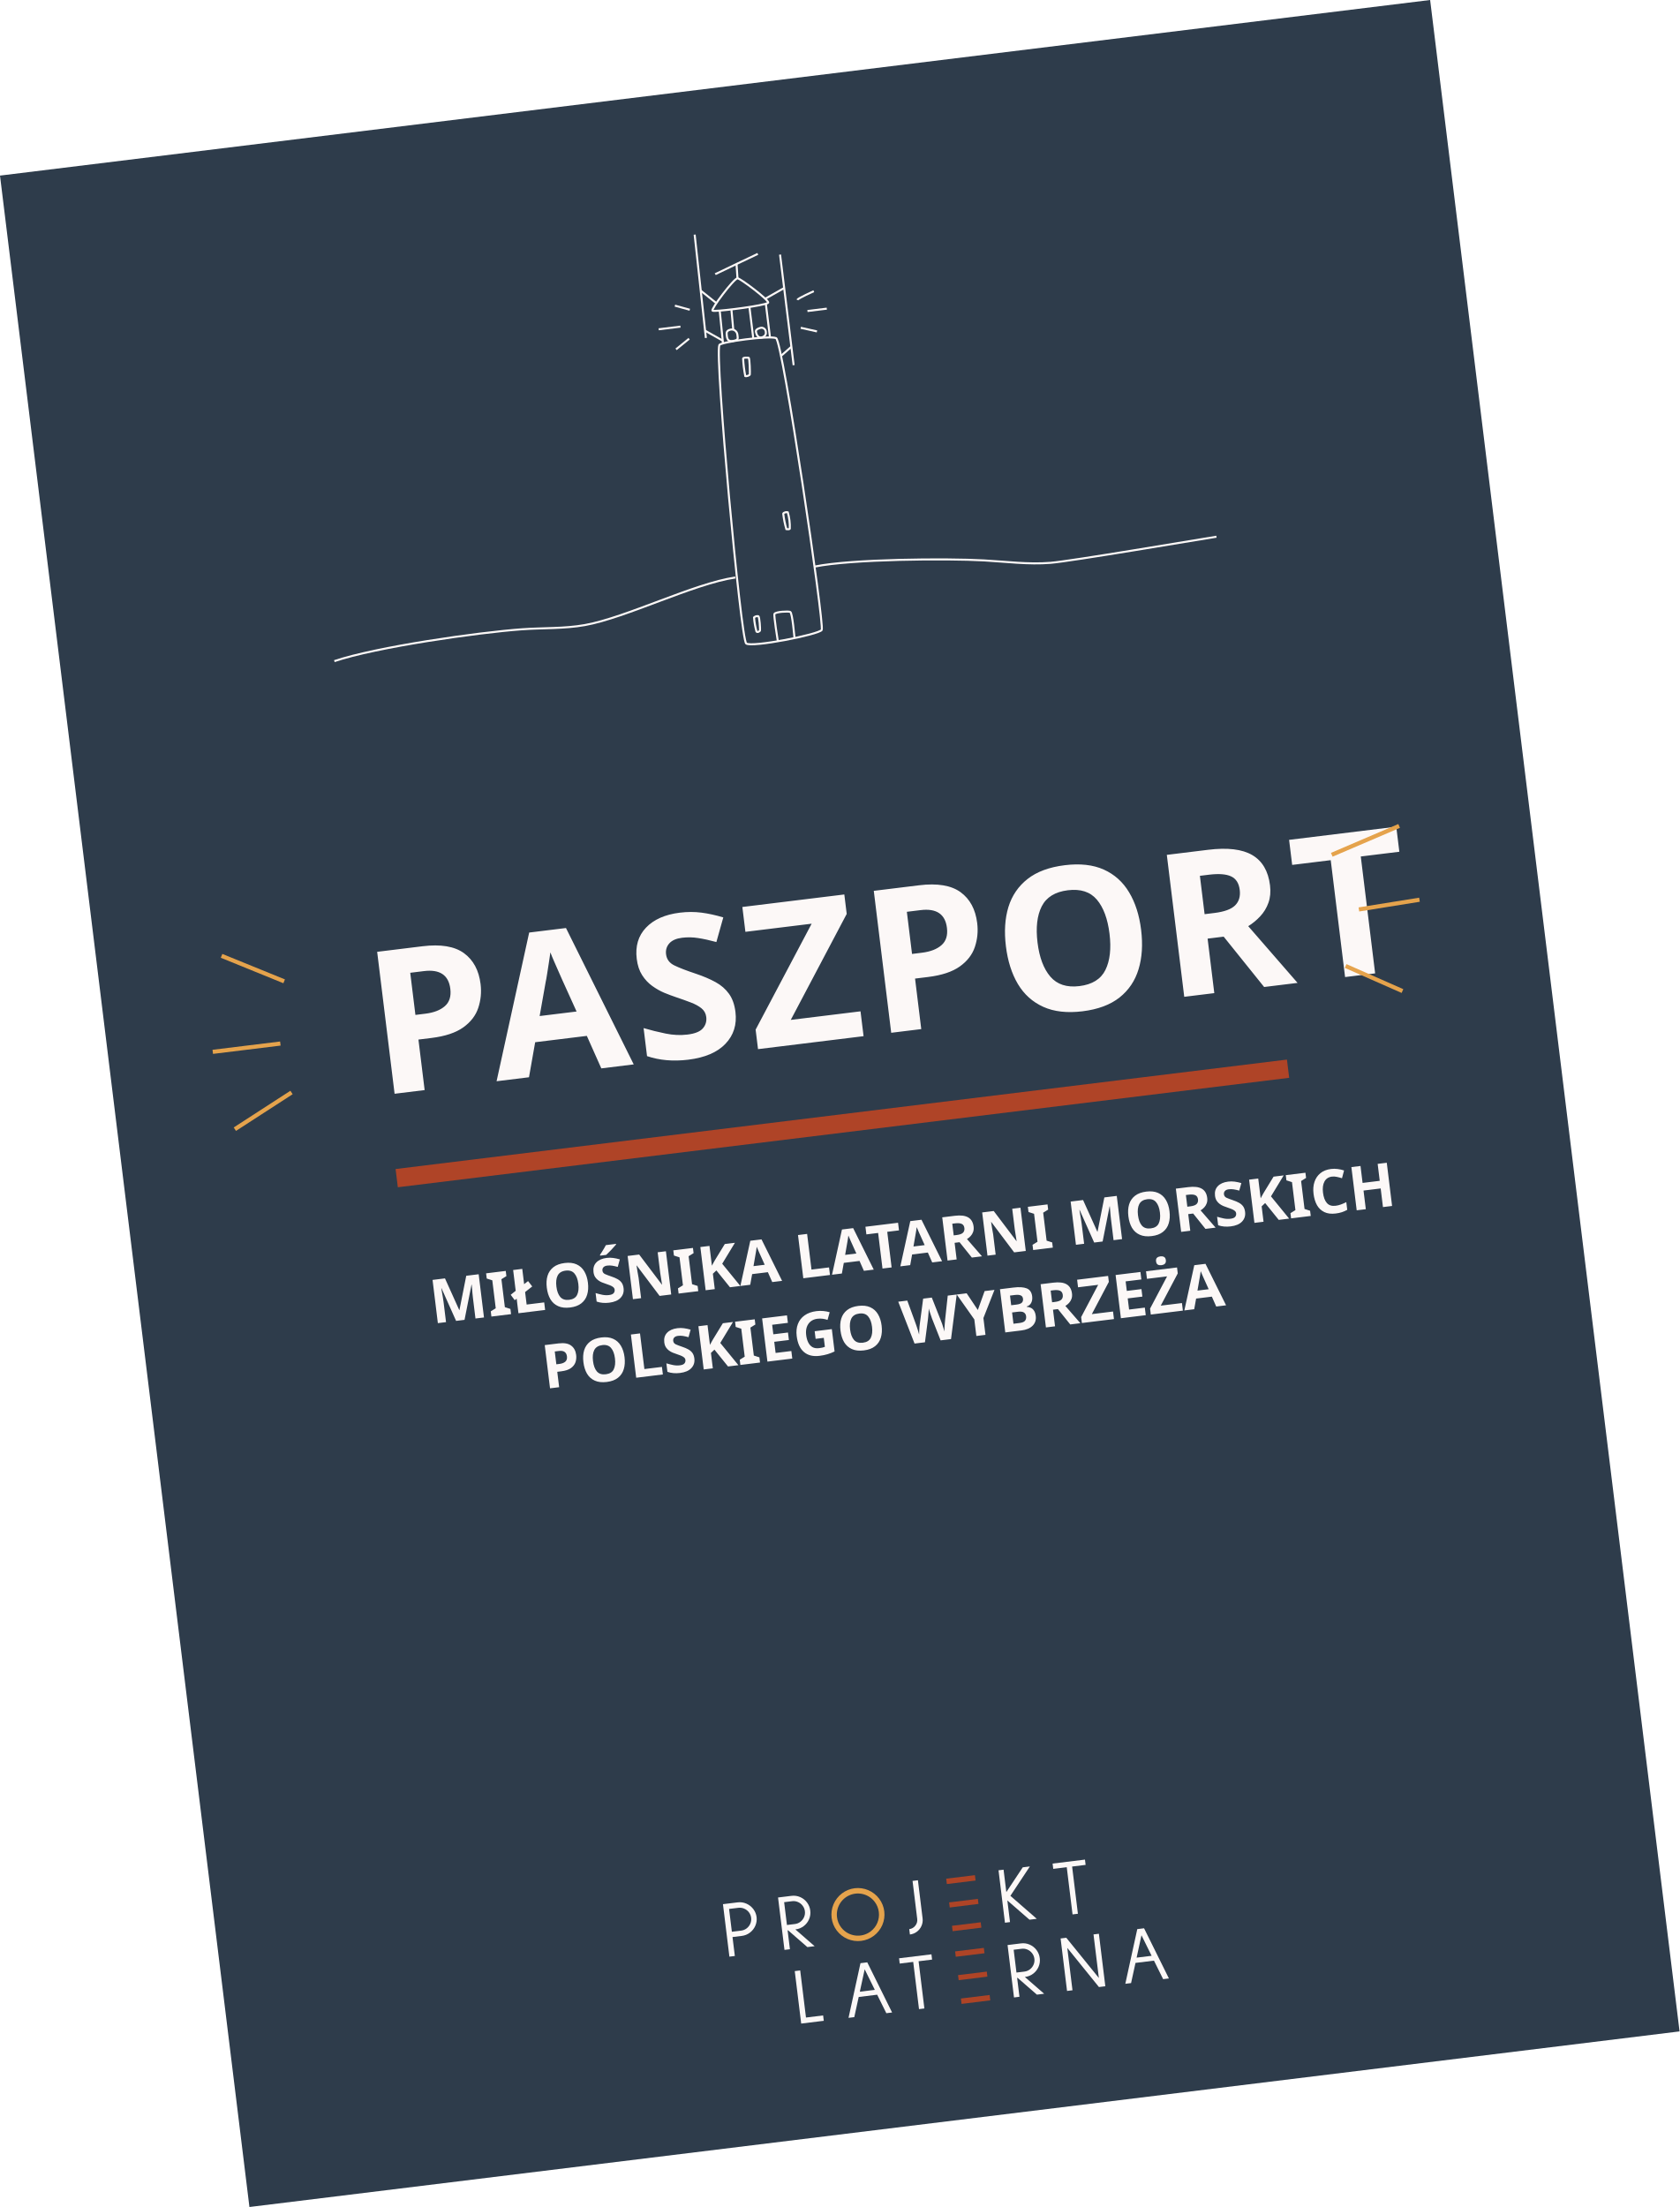
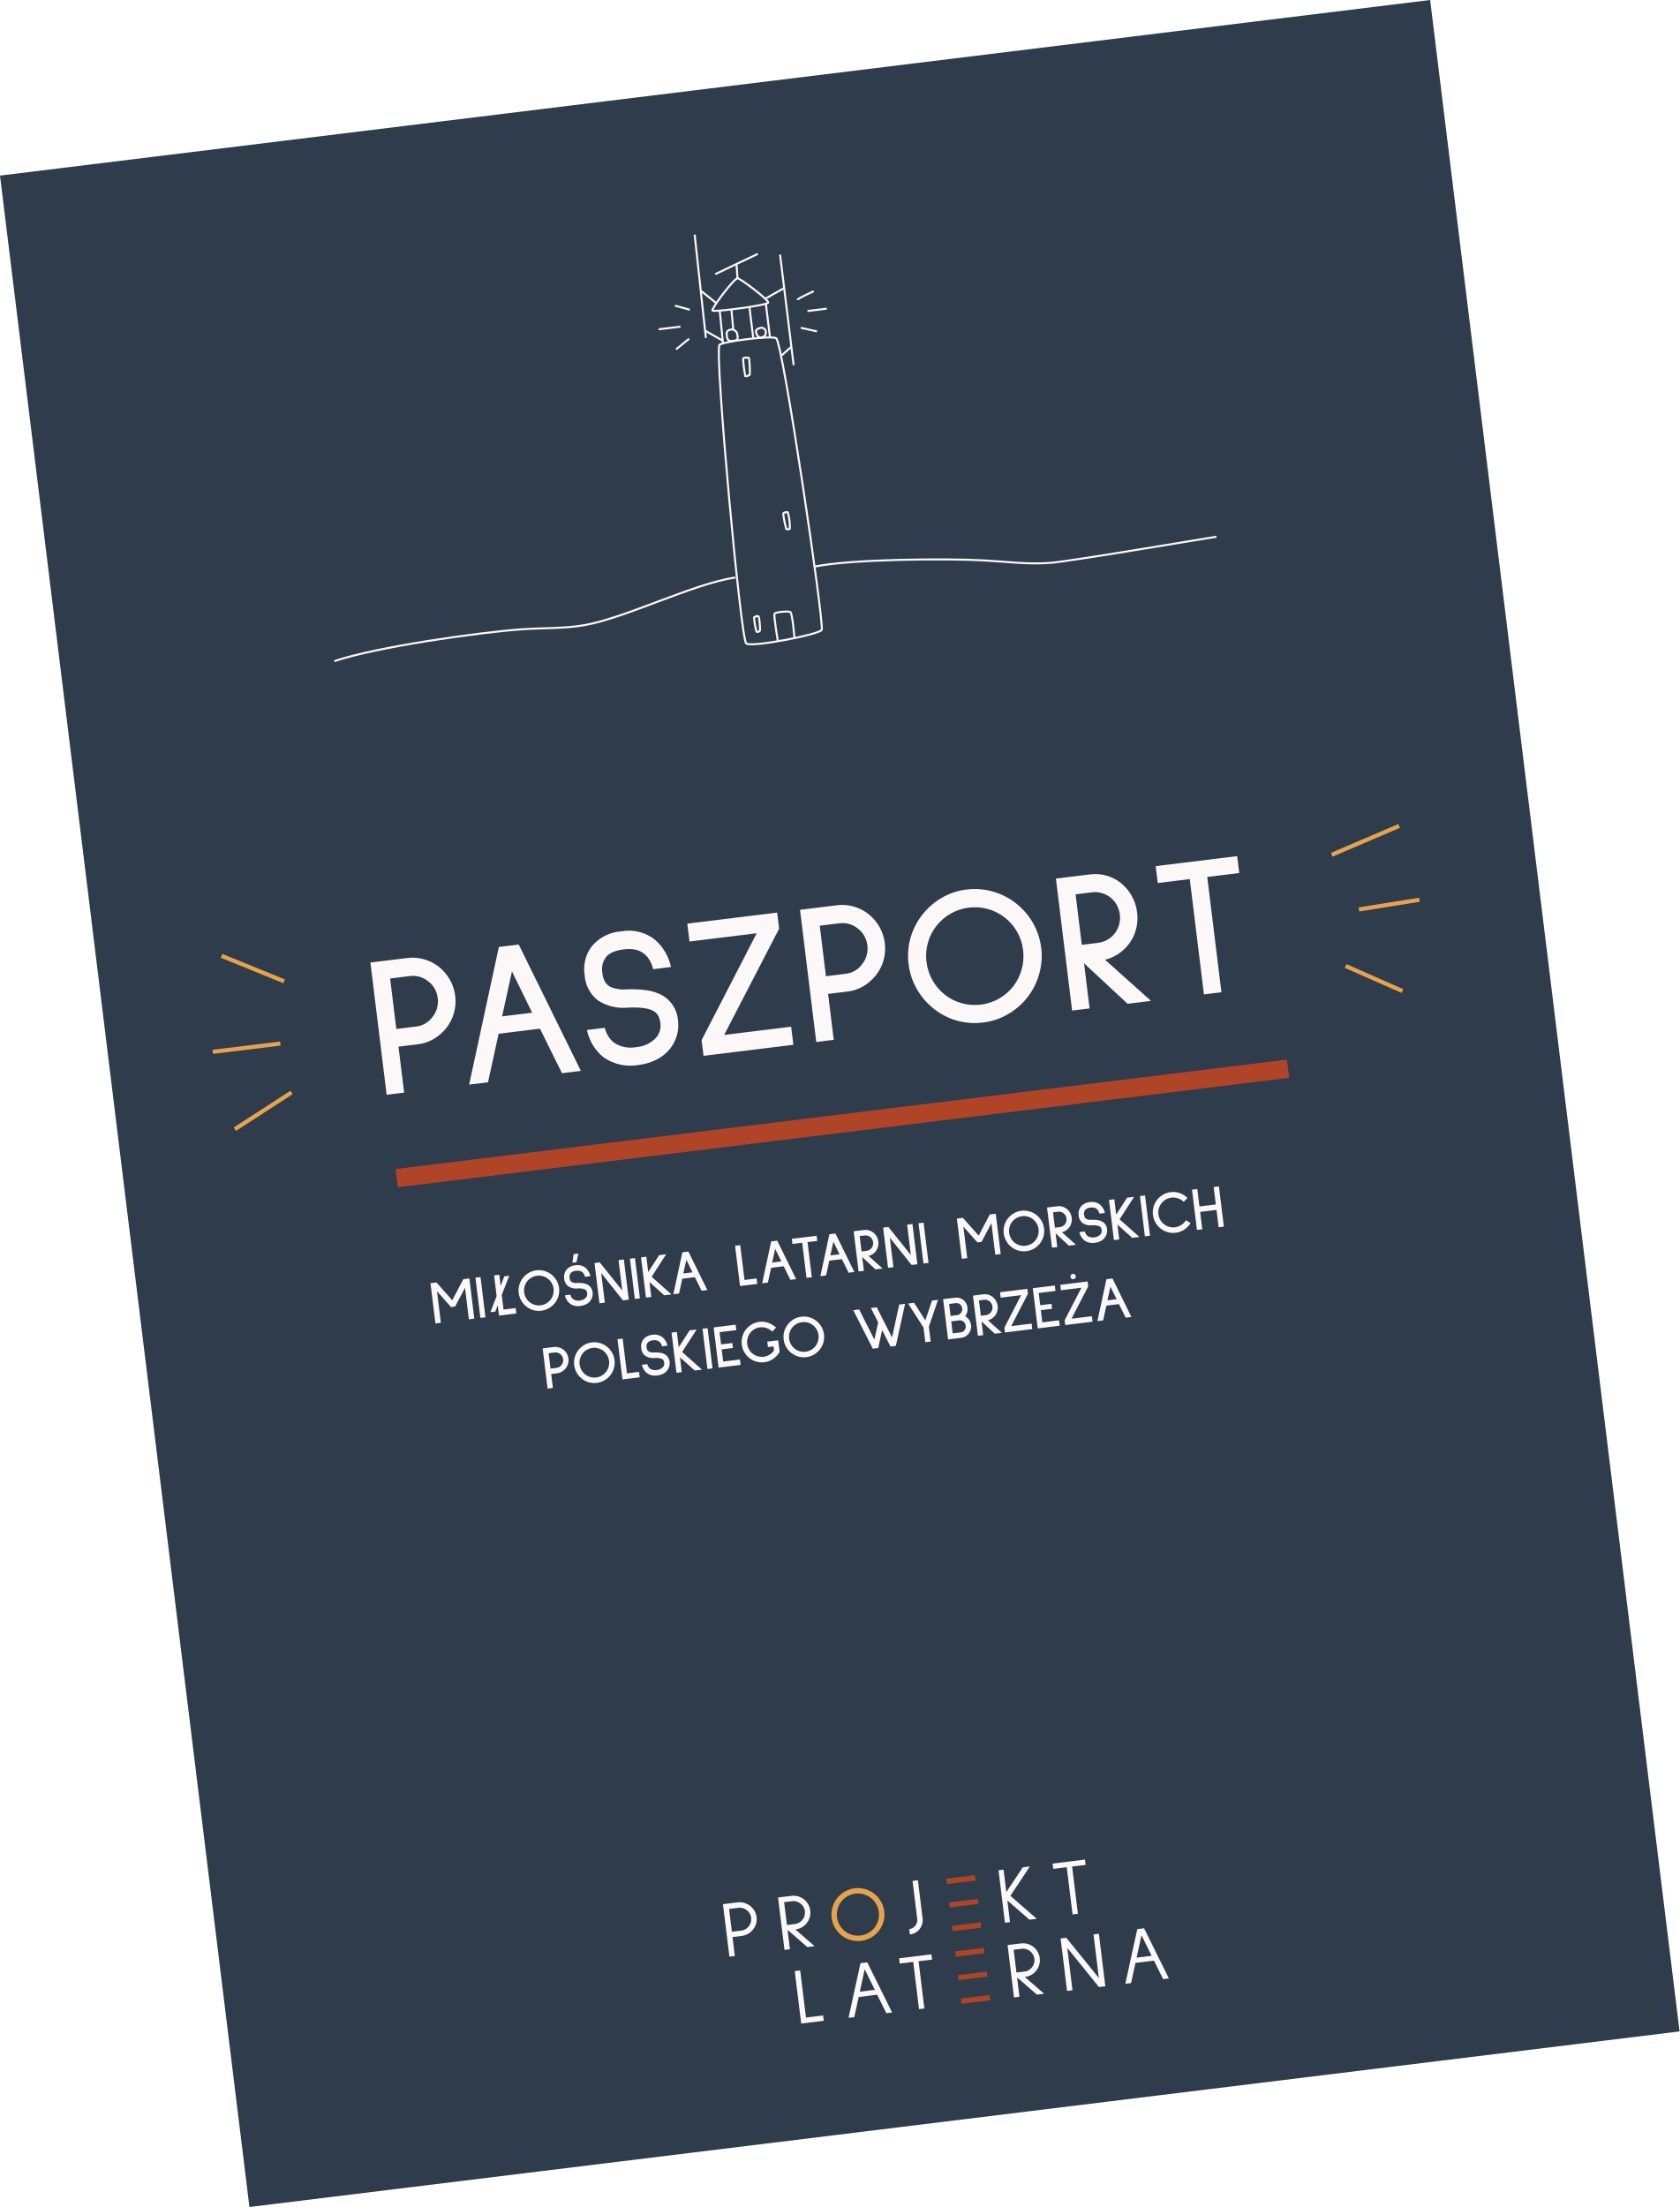
<svg xmlns="http://www.w3.org/2000/svg" width="385.73" height="506.87" viewBox="0 0 385.73 506.87">
-   <g id="Group_256" data-name="Group 256" transform="translate(0 40.328) rotate(-7)">
+   <g id="paszport_okładka" data-name="paszport okładka" transform="translate(0 40.328) rotate(-7)">
    <rect id="Rectangle_79" data-name="Rectangle 79" width="330.912" height="470.046" fill="#2e3c4b" />
    <g id="Group_250" data-name="Group 250" transform="translate(23.974 184.061)">
-       <text id="PASZPORT" transform="translate(36.133 36.282)" fill="#fcf8f7" font-size="46" font-family="SulphurPoint-Bold, Sulphur Point" font-weight="700" letter-spacing="0.025em">
-         <tspan x="0" y="0">PASZPORT</tspan>
-       </text>
-       <text id="MIŁOŚNIKA_LATARNI_MORSKICH_POLSKIEGO_WYBRZEŻA" data-name="MIŁOŚNIKA LATARNI MORSKICH POLSKIEGO WYBRZEŻA" transform="translate(134.369 89.777)" fill="#fcf8f7" font-size="14" font-family="SulphurPoint-Bold, Sulphur Point" font-weight="700">
-         <tspan x="-91.917" y="0">MIŁOŚNIKA LATARNI MORSKICH</tspan>
-         <tspan x="-68.173" y="18">POLSKIEGO WYBRZEŻA</tspan>
-       </text>
+       <path id="Path_2858" data-name="Path 2858" d="M6.348-10.626V0H2.3V-30.59h8.6a9.47,9.47,0,0,1,3.726.759A9.908,9.908,0,0,1,17.8-27.692a10.377,10.377,0,0,1,2.139,3.243,9.865,9.865,0,0,1,.759,3.841,9.865,9.865,0,0,1-.759,3.841,9.84,9.84,0,0,1-2.139,3.2,10.23,10.23,0,0,1-3.174,2.162,9.23,9.23,0,0,1-3.726.782Zm0-15.778V-14.72H10.9a5.363,5.363,0,0,0,4.048-1.748,5.635,5.635,0,0,0,1.7-4.14,5.582,5.582,0,0,0-1.7-4.094A5.529,5.529,0,0,0,10.9-26.4ZM42.872,0,39.1-10.764H29.532L25.76,0H21.39L32.016-30.544h4.6L47.242,0ZM34.316-24.61l-3.5,9.982h6.946Zm32.246,3.45A7.091,7.091,0,0,0,65.6-24.1a5.03,5.03,0,0,0-2.047-1.817,7.291,7.291,0,0,0-3.1-.575q-3.128,0-4.37,1.334a4.671,4.671,0,0,0-1.2,3.45,5.071,5.071,0,0,0,.368,2.093,3.157,3.157,0,0,0,1.1,1.311A7.7,7.7,0,0,0,59.984-17.3a25.4,25.4,0,0,1,4.347.713,11.686,11.686,0,0,1,3.1,1.311,7.264,7.264,0,0,1,3.358,6.624,8.115,8.115,0,0,1-.69,3.312A9.186,9.186,0,0,1,68.172-2.53,9.262,9.262,0,0,1,64.7-.414a12.68,12.68,0,0,1-4.163.69,10.805,10.805,0,0,1-7.774-2.76,10.918,10.918,0,0,1-2.99-6.624l.092-.046h4.048A6.017,6.017,0,0,0,55.568-5.52,6.842,6.842,0,0,0,60.4-3.864,7.263,7.263,0,0,0,65-5.2a4.186,4.186,0,0,0,1.7-3.45,5.024,5.024,0,0,0-.253-1.679,2.838,2.838,0,0,0-.943-1.265q-1.564-1.2-5.842-1.518a10.559,10.559,0,0,1-6.624-2.53,8.017,8.017,0,0,1-2.254-6.072,8.646,8.646,0,0,1,2.438-6.394A9.7,9.7,0,0,1,60.4-30.682a9.623,9.623,0,0,1,7.452,2.9A11.528,11.528,0,0,1,70.7-21.16ZM75.624-3.634,91.172-26.45H75.624v-4.14H96.416v3.726L80.914-4.186h15.5V0H75.624Zm30.13-6.992V0h-4.048V-30.59h8.6a9.47,9.47,0,0,1,3.726.759,9.908,9.908,0,0,1,3.174,2.139,10.377,10.377,0,0,1,2.139,3.243,9.865,9.865,0,0,1,.759,3.841,9.865,9.865,0,0,1-.759,3.841,9.84,9.84,0,0,1-2.139,3.2,10.23,10.23,0,0,1-3.174,2.162,9.23,9.23,0,0,1-3.726.782Zm0-15.778V-14.72h4.554a5.363,5.363,0,0,0,4.048-1.748,5.635,5.635,0,0,0,1.7-4.14,5.582,5.582,0,0,0-1.7-4.094,5.529,5.529,0,0,0-4.048-1.7ZM140.254.23a15.062,15.062,0,0,1-5.911-1.173,14.871,14.871,0,0,1-4.9-3.335,15.4,15.4,0,0,1-3.312-4.945,15.142,15.142,0,0,1-1.2-5.957,15.062,15.062,0,0,1,1.173-5.911,15.386,15.386,0,0,1,3.335-4.945,15.537,15.537,0,0,1,4.9-3.312,14.812,14.812,0,0,1,5.911-1.2,14.976,14.976,0,0,1,5.934,1.2,15.466,15.466,0,0,1,4.922,3.312,15.466,15.466,0,0,1,3.312,4.922,14.976,14.976,0,0,1,1.2,5.934,15.142,15.142,0,0,1-1.2,5.957,15.4,15.4,0,0,1-3.312,4.945,15.466,15.466,0,0,1-4.922,3.312A14.976,14.976,0,0,1,140.254.23Zm0-26.588a11.094,11.094,0,0,0-4.3.851,11.065,11.065,0,0,0-3.611,2.415,11.065,11.065,0,0,0-2.415,3.611,11.094,11.094,0,0,0-.851,4.3,11.288,11.288,0,0,0,.874,4.393,11.083,11.083,0,0,0,2.392,3.611,11.065,11.065,0,0,0,3.611,2.415,11.094,11.094,0,0,0,4.3.851,11.094,11.094,0,0,0,4.3-.851,11.064,11.064,0,0,0,3.611-2.415,11.083,11.083,0,0,0,2.392-3.611,11.288,11.288,0,0,0,.874-4.393,11.094,11.094,0,0,0-.851-4.3,11.065,11.065,0,0,0-2.415-3.611,11.064,11.064,0,0,0-3.611-2.415A11.094,11.094,0,0,0,140.254-26.358ZM179.17,0h-5.428l-8.786-10.442V0h-4.048V-30.544h7.866a9.531,9.531,0,0,1,3.795.759,9.456,9.456,0,0,1,3.1,2.139,10.449,10.449,0,0,1,2.07,3.243,10.133,10.133,0,0,1,.736,3.841,10.182,10.182,0,0,1-.644,3.634A9.59,9.59,0,0,1,176-13.892a10.031,10.031,0,0,1-2.806,2.185,9.189,9.189,0,0,1-3.358,1.035ZM164.956-26.4V-14.72h3.818a5.481,5.481,0,0,0,2.208-.46,5.9,5.9,0,0,0,1.84-1.242,6.134,6.134,0,0,0,1.219-1.886,5.845,5.845,0,0,0,.437-2.254,5.922,5.922,0,0,0-1.656-4.14,5.9,5.9,0,0,0-1.84-1.242,5.481,5.481,0,0,0-2.208-.46Zm30.5-.276V0h-4.048V-26.68H184v-3.91h18.86v3.91Z" transform="translate(36.133 36.282)" fill="#fcf8f7" />
+       <path id="Path_2857" data-name="Path 2857" d="M-83.475,0V-7.294l-2.772,4H-87.2l-2.758-4V0h-1.26V-9.31h1.386l3.108,4.494,3.108-4.494h1.4V0Zm2.66,0V-9.31h1.176V0ZM-72.5-1.26V0h-4V-2.38l-.728,1.358h-1.148L-76.5-4.508v-4.8h1.2v2.562l1.106-2.058h1.148L-75.3-4.62v3.36ZM-66.717.07a4.584,4.584,0,0,1-1.8-.357A4.526,4.526,0,0,1-70.007-1.3a4.686,4.686,0,0,1-1.008-1.5,4.609,4.609,0,0,1-.364-1.813,4.584,4.584,0,0,1,.357-1.8,4.683,4.683,0,0,1,1.015-1.5,4.729,4.729,0,0,1,1.491-1.008,4.508,4.508,0,0,1,1.8-.364,4.558,4.558,0,0,1,1.806.364,4.707,4.707,0,0,1,1.5,1.008,4.707,4.707,0,0,1,1.008,1.5,4.558,4.558,0,0,1,.364,1.806A4.609,4.609,0,0,1-62.4-2.807a4.686,4.686,0,0,1-1.008,1.5,4.707,4.707,0,0,1-1.5,1.008A4.558,4.558,0,0,1-66.717.07Zm0-8.092a3.376,3.376,0,0,0-1.309.259,3.367,3.367,0,0,0-1.1.735,3.367,3.367,0,0,0-.735,1.1,3.376,3.376,0,0,0-.259,1.309,3.435,3.435,0,0,0,.266,1.337,3.373,3.373,0,0,0,.728,1.1,3.367,3.367,0,0,0,1.1.735,3.376,3.376,0,0,0,1.309.259,3.376,3.376,0,0,0,1.309-.259,3.367,3.367,0,0,0,1.1-.735,3.373,3.373,0,0,0,.728-1.1,3.435,3.435,0,0,0,.266-1.337,3.376,3.376,0,0,0-.259-1.309,3.367,3.367,0,0,0-.735-1.1,3.367,3.367,0,0,0-1.1-.735A3.376,3.376,0,0,0-66.717-8.022ZM-55.811-6.44a2.158,2.158,0,0,0-.294-.9,1.531,1.531,0,0,0-.623-.553,2.219,2.219,0,0,0-.945-.175A1.77,1.77,0,0,0-59-7.658a1.421,1.421,0,0,0-.364,1.05,1.543,1.543,0,0,0,.112.637.961.961,0,0,0,.336.4,2.342,2.342,0,0,0,1.106.308,7.729,7.729,0,0,1,1.323.217,3.557,3.557,0,0,1,.945.4,2.211,2.211,0,0,1,1.022,2.016,2.47,2.47,0,0,1-.21,1.008,2.8,2.8,0,0,1-.588.854,2.819,2.819,0,0,1-1.057.644,3.859,3.859,0,0,1-1.267.21,3.289,3.289,0,0,1-2.366-.84,3.323,3.323,0,0,1-.91-2.016l.028-.014h1.232a1.831,1.831,0,0,0,.5,1.106,2.082,2.082,0,0,0,1.47.5,2.21,2.21,0,0,0,1.4-.406,1.274,1.274,0,0,0,.518-1.05,1.529,1.529,0,0,0-.077-.511.864.864,0,0,0-.287-.385,3.546,3.546,0,0,0-1.778-.462,3.214,3.214,0,0,1-2.016-.77,2.44,2.44,0,0,1-.686-1.848,2.631,2.631,0,0,1,.742-1.946,2.952,2.952,0,0,1,2.184-.784,2.929,2.929,0,0,1,2.268.882,3.508,3.508,0,0,1,.868,2.016ZM-57.351-10h-.938l.518-1.932h1.092Zm9.534,10-4.2-6.832V0h-1.246V-9.31h1.218l4.34,7.028V-9.31h1.232V0Zm2.744,0V-9.31H-43.9V0Zm6.818,0-3.01-3.43V0H-42.5V-9.3h1.232v3.542L-38.311-9.3h1.624l-3.934,4.718L-36.589,0Zm8.624,0-1.148-3.276h-2.912L-34.839,0h-1.33l3.234-9.3h1.4L-28.3,0Zm-2.6-7.49L-33.3-4.452h2.114ZM-20.741,0V-9.31h1.2v8.05h2.8V0ZM-9.079,0l-1.148-3.276h-2.912L-14.287,0h-1.33l3.234-9.3h1.4L-7.749,0Zm-2.6-7.49-1.064,3.038h2.114Zm7.56-.63V0H-5.355V-8.12H-7.609V-9.31h5.74v1.19ZM4.389,0,3.241-3.276H.329L-.819,0h-1.33L1.085-9.3h1.4L5.719,0Zm-2.6-7.49L.721-4.452H2.835ZM12.257,0H10.605L7.931-3.178V0H6.7V-9.3H9.093a2.9,2.9,0,0,1,1.155.231,2.878,2.878,0,0,1,.945.651,3.18,3.18,0,0,1,.63.987,3.084,3.084,0,0,1,.224,1.169,3.1,3.1,0,0,1-.2,1.106,2.919,2.919,0,0,1-.56.924,3.053,3.053,0,0,1-.854.665,2.8,2.8,0,0,1-1.022.315ZM7.931-8.036V-4.48H9.093a1.668,1.668,0,0,0,.672-.14A1.8,1.8,0,0,0,10.325-5a1.867,1.867,0,0,0,.371-.574,1.779,1.779,0,0,0,.133-.686,1.8,1.8,0,0,0-.5-1.26,1.8,1.8,0,0,0-.56-.378,1.668,1.668,0,0,0-.672-.14ZM18.963,0l-4.2-6.832V0H13.517V-9.31h1.218l4.34,7.028V-9.31h1.232V0Zm2.744,0V-9.31h1.176V0ZM38.325,0V-7.294l-2.772,4H34.6l-2.758-4V0h-1.26V-9.31h1.386l3.108,4.494L38.185-9.31h1.4V0Zm7.182.07a4.584,4.584,0,0,1-1.8-.357A4.526,4.526,0,0,1,42.217-1.3a4.686,4.686,0,0,1-1.008-1.5,4.609,4.609,0,0,1-.364-1.813,4.584,4.584,0,0,1,.357-1.8,4.683,4.683,0,0,1,1.015-1.5,4.729,4.729,0,0,1,1.491-1.008,4.508,4.508,0,0,1,1.8-.364,4.558,4.558,0,0,1,1.806.364,4.707,4.707,0,0,1,1.5,1.008,4.707,4.707,0,0,1,1.008,1.5,4.558,4.558,0,0,1,.364,1.806,4.609,4.609,0,0,1-.364,1.813,4.686,4.686,0,0,1-1.008,1.5,4.707,4.707,0,0,1-1.5,1.008A4.558,4.558,0,0,1,45.507.07Zm0-8.092a3.376,3.376,0,0,0-1.309.259,3.367,3.367,0,0,0-1.1.735,3.367,3.367,0,0,0-.735,1.1A3.376,3.376,0,0,0,42.1-4.62a3.435,3.435,0,0,0,.266,1.337,3.373,3.373,0,0,0,.728,1.1,3.367,3.367,0,0,0,1.1.735,3.376,3.376,0,0,0,1.309.259,3.376,3.376,0,0,0,1.309-.259,3.367,3.367,0,0,0,1.1-.735,3.373,3.373,0,0,0,.728-1.1,3.435,3.435,0,0,0,.266-1.337,3.376,3.376,0,0,0-.259-1.309,3.367,3.367,0,0,0-.735-1.1,3.367,3.367,0,0,0-1.1-.735A3.376,3.376,0,0,0,45.507-8.022ZM57,0H55.349L52.675-3.178V0H51.443V-9.3h2.394a2.9,2.9,0,0,1,1.155.231,2.878,2.878,0,0,1,.945.651,3.18,3.18,0,0,1,.63.987,3.084,3.084,0,0,1,.224,1.169,3.1,3.1,0,0,1-.2,1.106,2.919,2.919,0,0,1-.56.924,3.053,3.053,0,0,1-.854.665,2.8,2.8,0,0,1-1.022.315ZM52.675-8.036V-4.48h1.162a1.668,1.668,0,0,0,.672-.14A1.8,1.8,0,0,0,55.069-5a1.867,1.867,0,0,0,.371-.574,1.779,1.779,0,0,0,.133-.686,1.8,1.8,0,0,0-.5-1.26,1.8,1.8,0,0,0-.56-.378,1.668,1.668,0,0,0-.672-.14Zm10.556,1.6a2.158,2.158,0,0,0-.294-.9,1.531,1.531,0,0,0-.623-.553,2.219,2.219,0,0,0-.945-.175,1.77,1.77,0,0,0-1.33.406,1.421,1.421,0,0,0-.364,1.05,1.543,1.543,0,0,0,.112.637.961.961,0,0,0,.336.4,2.342,2.342,0,0,0,1.106.308,7.729,7.729,0,0,1,1.323.217,3.557,3.557,0,0,1,.945.4,2.211,2.211,0,0,1,1.022,2.016,2.47,2.47,0,0,1-.21,1.008,2.8,2.8,0,0,1-.588.854,2.819,2.819,0,0,1-1.057.644A3.859,3.859,0,0,1,61.4.084a3.289,3.289,0,0,1-2.366-.84,3.323,3.323,0,0,1-.91-2.016l.028-.014h1.232a1.831,1.831,0,0,0,.5,1.106,2.082,2.082,0,0,0,1.47.5,2.21,2.21,0,0,0,1.4-.406,1.274,1.274,0,0,0,.518-1.05,1.529,1.529,0,0,0-.077-.511.864.864,0,0,0-.287-.385,3.546,3.546,0,0,0-1.778-.462,3.214,3.214,0,0,1-2.016-.77,2.44,2.44,0,0,1-.686-1.848,2.631,2.631,0,0,1,.742-1.946,2.952,2.952,0,0,1,2.184-.784,2.929,2.929,0,0,1,2.268.882,3.508,3.508,0,0,1,.868,2.016ZM70.021,0l-3.01-3.43V0H65.779V-9.3h1.232v3.542L69.965-9.3h1.624L67.655-4.578,71.687,0Zm2.926,0V-9.31h1.176V0Zm7.112.056a4.558,4.558,0,0,1-1.806-.364,4.6,4.6,0,0,1-1.5-1.022,4.707,4.707,0,0,1-1.008-1.5,4.593,4.593,0,0,1-.364-1.82,4.671,4.671,0,0,1,.357-1.82A4.662,4.662,0,0,1,76.755-7.98a4.707,4.707,0,0,1,1.5-1.008,4.558,4.558,0,0,1,1.806-.364,4.555,4.555,0,0,1,1.988.448,5.024,5.024,0,0,1,1.68,1.33l-.952.812a3.5,3.5,0,0,0-2.716-1.316,3.3,3.3,0,0,0-1.309.266,3.462,3.462,0,0,0-1.1.742,3.462,3.462,0,0,0-.742,1.1,3.334,3.334,0,0,0-.266,1.323,3.334,3.334,0,0,0,.266,1.323,3.462,3.462,0,0,0,.742,1.1,3.462,3.462,0,0,0,1.1.742,3.3,3.3,0,0,0,1.309.266,3.5,3.5,0,0,0,2.716-1.316l.952.812A5.189,5.189,0,0,1,82.04-.392,4.51,4.51,0,0,1,80.059.056ZM90,0V-4.018h-3.78V0H84.987V-9.31h1.232v4.032H90V-9.31h1.218V0ZM-66.241,14.766V18h-1.232V8.69h2.618a2.882,2.882,0,0,1,1.134.231,3.015,3.015,0,0,1,.966.651,3.158,3.158,0,0,1,.651.987,3,3,0,0,1,.231,1.169A3,3,0,0,1-62.1,12.9a3,3,0,0,1-.651.973,3.113,3.113,0,0,1-.966.658,2.809,2.809,0,0,1-1.134.238Zm0-4.8V13.52h1.386a1.632,1.632,0,0,0,1.232-.532,1.715,1.715,0,0,0,.518-1.26,1.7,1.7,0,0,0-.518-1.246,1.683,1.683,0,0,0-1.232-.518Zm10.15,8.106a4.584,4.584,0,0,1-1.8-.357A4.526,4.526,0,0,1-59.381,16.7a4.686,4.686,0,0,1-1.008-1.505,4.609,4.609,0,0,1-.364-1.813,4.584,4.584,0,0,1,.357-1.8,4.683,4.683,0,0,1,1.015-1.5A4.729,4.729,0,0,1-57.89,9.068a4.508,4.508,0,0,1,1.8-.364,4.558,4.558,0,0,1,1.806.364,4.707,4.707,0,0,1,1.5,1.008,4.707,4.707,0,0,1,1.008,1.5,4.558,4.558,0,0,1,.364,1.806,4.609,4.609,0,0,1-.364,1.813A4.686,4.686,0,0,1-52.787,16.7a4.707,4.707,0,0,1-1.5,1.008A4.558,4.558,0,0,1-56.091,18.07Zm0-8.092a3.376,3.376,0,0,0-1.309.259,3.367,3.367,0,0,0-1.1.735,3.367,3.367,0,0,0-.735,1.1,3.376,3.376,0,0,0-.259,1.309,3.435,3.435,0,0,0,.266,1.337,3.373,3.373,0,0,0,.728,1.1,3.367,3.367,0,0,0,1.1.735,3.376,3.376,0,0,0,1.309.259,3.376,3.376,0,0,0,1.309-.259,3.367,3.367,0,0,0,1.1-.735,3.373,3.373,0,0,0,.728-1.1,3.435,3.435,0,0,0,.266-1.337,3.376,3.376,0,0,0-.259-1.309,3.367,3.367,0,0,0-.735-1.1,3.367,3.367,0,0,0-1.1-.735A3.376,3.376,0,0,0-56.091,9.978ZM-50.155,18V8.69h1.2v8.05h2.8V18Zm9.954-6.44a2.158,2.158,0,0,0-.294-.9,1.531,1.531,0,0,0-.623-.553,2.219,2.219,0,0,0-.945-.175,1.77,1.77,0,0,0-1.33.406,1.421,1.421,0,0,0-.364,1.05,1.543,1.543,0,0,0,.112.637.961.961,0,0,0,.336.4,2.342,2.342,0,0,0,1.106.308,7.729,7.729,0,0,1,1.323.217,3.557,3.557,0,0,1,.945.4,2.211,2.211,0,0,1,1.022,2.016,2.47,2.47,0,0,1-.21,1.008,2.8,2.8,0,0,1-.588.854,2.819,2.819,0,0,1-1.057.644,3.859,3.859,0,0,1-1.267.21,3.289,3.289,0,0,1-2.366-.84,3.323,3.323,0,0,1-.91-2.016l.028-.014h1.232a1.831,1.831,0,0,0,.5,1.106,2.082,2.082,0,0,0,1.47.5,2.21,2.21,0,0,0,1.4-.406,1.274,1.274,0,0,0,.518-1.05,1.529,1.529,0,0,0-.077-.511.864.864,0,0,0-.287-.385A3.546,3.546,0,0,0-42.3,14.01a3.214,3.214,0,0,1-2.016-.77A2.44,2.44,0,0,1-45,11.392a2.631,2.631,0,0,1,.742-1.946,2.952,2.952,0,0,1,2.184-.784,2.929,2.929,0,0,1,2.268.882,3.508,3.508,0,0,1,.868,2.016Zm6.79,6.44-3.01-3.43V18h-1.232V8.7h1.232v3.542L-33.467,8.7h1.624l-3.934,4.718L-31.745,18Zm2.926,0V8.69h1.176V18Zm2.576,0V8.69h5.1V9.95h-3.878v2.828h2.6v1.148h-2.6V16.74h3.878V18Zm13.4-.9a4.9,4.9,0,0,1-.644.406,4.539,4.539,0,0,1-2.17.546,4.485,4.485,0,0,1-1.372-.21,4.394,4.394,0,0,1-1.582-.84,4.684,4.684,0,0,1-1.162-1.428,4.366,4.366,0,0,1-.532-2.142,4.233,4.233,0,0,1,.028-.56,4.76,4.76,0,0,1,.4-1.463,4.433,4.433,0,0,1,.819-1.225,4.822,4.822,0,0,1,1.155-.9,4.572,4.572,0,0,1,1.393-.5,4.416,4.416,0,0,1,.868-.084,4.461,4.461,0,0,1,2.212.588,5.679,5.679,0,0,1,1.414,1.19l-.966.812a4.2,4.2,0,0,0-1.442-1.078,3.58,3.58,0,0,0-1.274-.238,3.31,3.31,0,0,0-1.568.392,3.307,3.307,0,0,0-1.428,1.512,3.2,3.2,0,0,0-.364,1.5,3.3,3.3,0,0,0,.126.9,3.16,3.16,0,0,0,1.2,1.806,3.323,3.323,0,0,0,.966.518,3.351,3.351,0,0,0,1.092.182,3.279,3.279,0,0,0,1.393-.3,3.641,3.641,0,0,0,1.155-.847V14.7h-1.288v-1.26h2.534V16.1A4.341,4.341,0,0,1-14.511,17.1Zm6.888.966a4.584,4.584,0,0,1-1.8-.357A4.526,4.526,0,0,1-10.913,16.7a4.686,4.686,0,0,1-1.008-1.505,4.609,4.609,0,0,1-.364-1.813,4.584,4.584,0,0,1,.357-1.8,4.683,4.683,0,0,1,1.015-1.5A4.729,4.729,0,0,1-9.422,9.068a4.508,4.508,0,0,1,1.8-.364,4.558,4.558,0,0,1,1.806.364,4.707,4.707,0,0,1,1.5,1.008,4.707,4.707,0,0,1,1.008,1.5,4.558,4.558,0,0,1,.364,1.806,4.609,4.609,0,0,1-.364,1.813A4.686,4.686,0,0,1-4.319,16.7a4.707,4.707,0,0,1-1.5,1.008A4.558,4.558,0,0,1-7.623,18.07Zm0-8.092a3.376,3.376,0,0,0-1.309.259,3.367,3.367,0,0,0-1.1.735,3.367,3.367,0,0,0-.735,1.1,3.376,3.376,0,0,0-.259,1.309,3.435,3.435,0,0,0,.266,1.337,3.373,3.373,0,0,0,.728,1.1,3.367,3.367,0,0,0,1.1.735,3.376,3.376,0,0,0,1.309.259,3.376,3.376,0,0,0,1.309-.259,3.367,3.367,0,0,0,1.1-.735,3.373,3.373,0,0,0,.728-1.1,3.435,3.435,0,0,0,.266-1.337,3.376,3.376,0,0,0-.259-1.309,3.367,3.367,0,0,0-.735-1.1,3.367,3.367,0,0,0-1.1-.735A3.376,3.376,0,0,0-7.623,9.978ZM13.111,18H11.865l-1.442-3.962L9.037,18H7.777L4.4,8.676H5.761L8.393,15.97l1.344-3.822L8.477,8.676H9.835l1.232,3.416,1.414,3.878,2.548-7.294h1.358Zm8.064-3.43V18H19.929V14.6L17.087,8.69h1.386L20.545,13,22.617,8.69H24Zm6.748-5.894a2.73,2.73,0,0,1,1.372.364,2.388,2.388,0,0,1,.9.938,2.772,2.772,0,0,1,.315,1.33,2.628,2.628,0,0,1-.2,1.029,2.924,2.924,0,0,1-.553.861,2.693,2.693,0,0,1,.791.938,2.661,2.661,0,0,1,.287,1.232,2.572,2.572,0,0,1-.35,1.316,2.678,2.678,0,0,1-.938.959,2.46,2.46,0,0,1-1.3.357H25.193V8.676Zm-1.5,1.26v2.772h1.5a1.29,1.29,0,0,0,.966-.406,1.377,1.377,0,0,0,.392-.994,1.342,1.342,0,0,0-.385-.98,1.306,1.306,0,0,0-.973-.392Zm0,4.032V16.74h1.82a1.3,1.3,0,0,0,.966-.4,1.336,1.336,0,0,0,.392-.973,1.377,1.377,0,0,0-.392-.994,1.29,1.29,0,0,0-.966-.406ZM37.653,18H36l-2.674-3.178V18H32.095V8.7h2.394a2.885,2.885,0,0,1,2.1.882,3.18,3.18,0,0,1,.63.987,3.189,3.189,0,0,1,.028,2.275,2.919,2.919,0,0,1-.56.924,3.053,3.053,0,0,1-.854.665,2.8,2.8,0,0,1-1.022.315ZM33.327,9.964V13.52h1.162a1.668,1.668,0,0,0,.672-.14,1.8,1.8,0,0,0,.56-.378,1.867,1.867,0,0,0,.371-.574,1.779,1.779,0,0,0,.133-.686A1.738,1.738,0,0,0,35.161,10.1a1.668,1.668,0,0,0-.672-.14Zm5.026,6.93L43.085,9.95H38.353V8.69h6.328V9.824l-4.718,6.9h4.718V18H38.353ZM45.941,18V8.69h5.1V9.95H47.159v2.828h2.6v1.148h-2.6V16.74h3.878V18ZM52.3,16.894,57.029,9.95H52.3V8.69h6.328V9.824l-4.718,6.9h4.718V18H52.3Zm3.164-9.128a.6.6,0,0,1-.616-.616.6.6,0,0,1,.175-.434.586.586,0,0,1,.441-.182.621.621,0,0,1,.616.616.586.586,0,0,1-.182.441A.6.6,0,0,1,55.461,7.766ZM66.283,18l-1.148-3.276H62.223L61.075,18h-1.33l3.234-9.3h1.4L67.613,18Zm-2.6-7.49-1.064,3.038h2.114Z" transform="translate(134.369 89.777)" fill="#fcf8f7" />
      <g id="Group_249" data-name="Group 249">
        <line id="Line_944" data-name="Line 944" y1="4.692" x2="16.162" transform="translate(260.592 3.344)" fill="none" stroke="#e5a34c" stroke-miterlimit="10" stroke-width="0.948" />
        <line id="Line_945" data-name="Line 945" y1="0.521" x2="14.077" transform="translate(265.247 20.735)" fill="none" stroke="#e5a34c" stroke-miterlimit="10" stroke-width="0.948" />
        <line id="Line_946" data-name="Line 946" x2="12.252" y2="7.299" transform="translate(260.64 33.777)" fill="none" stroke="#e5a34c" stroke-miterlimit="10" stroke-width="0.948" />
        <line id="Line_947" data-name="Line 947" x1="13.556" y1="7.56" transform="translate(4.692)" fill="none" stroke="#e5a34c" stroke-miterlimit="10" stroke-width="0.948" />
        <line id="Line_948" data-name="Line 948" x1="15.641" transform="translate(0 21.637)" fill="none" stroke="#e5a34c" stroke-miterlimit="10" stroke-width="0.948" />
        <line id="Line_949" data-name="Line 949" x1="13.947" y2="6.778" transform="translate(2.868 33.107)" fill="none" stroke="#e5a34c" stroke-miterlimit="10" stroke-width="0.948" />
      </g>
      <path id="Path_1842" data-name="Path 1842" d="M253.259,183.271H47.015v-4.218H253.259Z" transform="translate(-8.62 -125.587)" fill="#af4427" />
    </g>
    <g id="Group_253" data-name="Group 253" transform="translate(116.415 414.24)">
      <g id="Group_251" data-name="Group 251">
        <path id="Path_1843" data-name="Path 1843" d="M93.107,312.813a4.006,4.006,0,0,1,1.425,1.425,3.806,3.806,0,0,1,0,3.872,3.908,3.908,0,0,1-1.425,1.415,3.817,3.817,0,0,1-1.955.521H89.015v4.383H87.756V312.284h3.4A3.772,3.772,0,0,1,93.107,312.813Zm-.63,5.654a2.639,2.639,0,0,0,.968-.968,2.583,2.583,0,0,0,.356-1.324,2.541,2.541,0,0,0-.356-1.316,2.661,2.661,0,0,0-.968-.958,2.577,2.577,0,0,0-1.325-.357H89.015v5.278h2.137A2.588,2.588,0,0,0,92.477,318.467Z" transform="translate(-87.756 -312.256)" fill="#fcf8f7" />
        <path id="Path_1844" data-name="Path 1844" d="M100.414,320.061l3.927,4.364H102.66l-3.927-4.364h-.11v4.364h-1.26V312.3h3.106a3.763,3.763,0,0,1,1.945.52,3.878,3.878,0,0,1,1.406,1.415,3.815,3.815,0,0,1,.521,1.954,3.766,3.766,0,0,1-.521,1.946,3.883,3.883,0,0,1-1.406,1.406,3.764,3.764,0,0,1-1.945.521Zm-1.791-6.521v5.278h1.845a2.536,2.536,0,0,0,1.315-.356,2.68,2.68,0,0,0,.959-.959,2.539,2.539,0,0,0,.357-1.316,2.588,2.588,0,0,0-.357-1.324,2.651,2.651,0,0,0-.959-.967,2.525,2.525,0,0,0-1.315-.357Z" transform="translate(-84.619 -312.252)" fill="#fcf8f7" />
        <path id="Path_1845" data-name="Path 1845" d="M109.174,323.687a6.2,6.2,0,0,1-2.21-2.21,6.085,6.085,0,0,1,0-6.11,6.157,6.157,0,0,1,2.219-2.219,6.051,6.051,0,0,1,6.092,0,6.107,6.107,0,0,1,2.229,2.229,6.059,6.059,0,0,1,0,6.092,6.159,6.159,0,0,1-2.219,2.219,6.094,6.094,0,0,1-6.11,0Zm5.48-1.069a4.789,4.789,0,0,0,1.762-1.763,4.872,4.872,0,0,0,0-4.858,4.84,4.84,0,0,0-9.031,2.429,4.738,4.738,0,0,0,.649,2.429,4.856,4.856,0,0,0,6.621,1.763Z" transform="translate(-81.752 -312.243)" fill="#e5a34c" />
        <path id="Path_1846" data-name="Path 1846" d="M120.721,322.568a2.022,2.022,0,0,0,.622-1.479v-8.8h1.242v8.8a3.269,3.269,0,0,1-.448,1.679,3.322,3.322,0,0,1-1.214,1.215,3.276,3.276,0,0,1-1.681.447v-1.242A2.018,2.018,0,0,0,120.721,322.568Z" transform="translate(-77.474 -312.256)" fill="#fcf8f7" />
        <path id="Path_1847" data-name="Path 1847" d="M136.991,319.4v5.005h-1.169V312.277h1.169v5.188l4.439-5.188h1.644l-5.261,6.155,5.37,5.974H141.5Z" transform="translate(-72.059 -312.258)" fill="#fcf8f7" />
        <path id="Path_1848" data-name="Path 1848" d="M152.746,313.487h-3.124V324.41H148.38V313.487h-3.124v-1.224h7.49Z" transform="translate(-68.978 -312.263)" fill="#fcf8f7" />
      </g>
      <g id="Group_252" data-name="Group 252" transform="translate(14.494 17.292)">
        <path id="Path_1849" data-name="Path 1849" d="M103.906,336.2v1.242H98.682V325.3h1.26v10.9Z" transform="translate(-98.682 -325.298)" fill="#fcf8f7" />
        <path id="Path_1850" data-name="Path 1850" d="M114.113,332.979h-4.274l-1.572,4.474h-1.333l4.257-12.129h1.571l4.256,12.129h-1.333Zm-.4-1.17-1.735-4.968-1.736,4.968Z" transform="translate(-95.987 -325.289)" fill="#fcf8f7" />
        <path id="Path_1851" data-name="Path 1851" d="M124.367,326.521h-3.123v10.923H120V326.521h-3.123V325.3h7.489Z" transform="translate(-92.74 -325.298)" fill="#fcf8f7" />
        <path id="Path_1852" data-name="Path 1852" d="M138.848,333.074l3.927,4.366H141.1l-3.928-4.366h-.109v4.366H135.8V325.312h3.1a3.768,3.768,0,0,1,1.946.52,3.878,3.878,0,0,1,1.406,1.415,3.814,3.814,0,0,1,.52,1.954,3.765,3.765,0,0,1-.52,1.946,3.9,3.9,0,0,1-1.406,1.406,3.768,3.768,0,0,1-1.946.52Zm-1.79-6.52v5.278H138.9a2.541,2.541,0,0,0,1.316-.355,2.68,2.68,0,0,0,.959-.959,2.554,2.554,0,0,0,.356-1.316,2.6,2.6,0,0,0-.356-1.324,2.664,2.664,0,0,0-.959-.968,2.541,2.541,0,0,0-1.316-.355Z" transform="translate(-86.561 -325.293)" fill="#fcf8f7" />
        <path id="Path_1853" data-name="Path 1853" d="M153.909,325.3v12.146H152.43l-6.119-9.809v9.809h-1.26V325.3h1.316l6.3,10.082V325.3Z" transform="translate(-83.539 -325.298)" fill="#fcf8f7" />
        <path id="Path_1854" data-name="Path 1854" d="M162.394,332.965H158.12l-1.571,4.475h-1.333l4.256-12.128h1.571L165.3,337.44h-1.333Zm-.4-1.169-1.735-4.969-1.735,4.969Z" transform="translate(-80.22 -325.293)" fill="#fcf8f7" />
      </g>
      <path id="Path_1855" data-name="Path 1855" d="M126.655,312.614H133.3v1.243h-6.649Zm0,10.906H133.3v1.242h-6.649Zm0-4.238V318.1l1.242.009,5.407-.009v1.169l-5.407.009Z" transform="translate(-75.053 -312.148)" fill="#ae4426" />
      <path id="Path_1856" data-name="Path 1856" d="M126.655,325.3H133.3v1.242h-6.649Zm0,10.9H133.3v1.242h-6.649Zm0-4.238v-1.178l1.242.009,5.407-.009v1.17l-5.407.008Z" transform="translate(-75.053 -308.006)" fill="#ae4426" />
    </g>
    <g id="Group_255" data-name="Group 255" transform="translate(62.628 32.9)">
      <path id="Path_1857" data-name="Path 1857" d="M131.77,84.4c8.576-.677,30.252,1.807,38.72,3.335,5.022.906,10,2.2,15.1,2.416,4.7.2,33.858-1.153,38.558-1.312" transform="translate(-19.595 -5.376)" fill="none" stroke="#fcf8f7" stroke-miterlimit="10" stroke-width="0.464" />
      <path id="Path_1858" data-name="Path 1858" d="M140.939,84.575c-9.65.23-25.96,6.1-35.6,6.632-4.843.268-9.672-.561-14.517-.8-10.15-.507-33.663-.046-43.615,2.011" transform="translate(-47.21 -5.28)" fill="none" stroke="#fcf8f7" stroke-miterlimit="10" stroke-width="0.464" />
      <g id="Group_254" data-name="Group 254" transform="translate(83.215)">
        <path id="Path_1859" data-name="Path 1859" d="M120.667,44.437c.4-.7,11.675-.8,13.115,0s3.039,66.853,2.239,67.812-16.473,2.08-17.592.96S119.289,46.862,120.667,44.437Z" transform="translate(-107.274 -18.573)" fill="none" stroke="#fcf8f7" stroke-miterlimit="10" stroke-width="0.464" />
        <path id="Path_1860" data-name="Path 1860" d="M127.742,97.8s.235-5.852-.244-6.092-3.2-.442-3.639,0c-.24.24,0,6.345,0,6.345" transform="translate(-105.428 -3.035)" fill="none" stroke="#fcf8f7" stroke-miterlimit="10" stroke-width="0.464" />
        <path id="Path_1861" data-name="Path 1861" d="M120.26,91.882a1.166,1.166,0,0,1,1-.161c.28.121.08,3.039,0,3.279s-.675.456-.84.159A16.409,16.409,0,0,1,120.26,91.882Z" transform="translate(-106.587 -2.963)" fill="none" stroke="#fcf8f7" stroke-miterlimit="10" stroke-width="0.464" />
        <path id="Path_1862" data-name="Path 1862" d="M127.45,74.685c.119-.28.88-.32,1.079-.2a12.081,12.081,0,0,1,0,3.8c-.2.2-.6.04-.8,0A22.124,22.124,0,0,1,127.45,74.685Z" transform="translate(-104.22 -8.596)" fill="none" stroke="#fcf8f7" stroke-miterlimit="10" stroke-width="0.464" />
        <path id="Path_1863" data-name="Path 1863" d="M123.855,47.134c.119-.24,1.04-.08,1.279,0s-.119,3.6-.2,3.838-.88.361-1.08.24A27.7,27.7,0,0,1,123.855,47.134Z" transform="translate(-105.424 -17.549)" fill="none" stroke="#fcf8f7" stroke-miterlimit="10" stroke-width="0.464" />
        <path id="Path_1864" data-name="Path 1864" d="M126.184,33.209c.561,0,6.557,5.8,6.317,6.4-.034.088-.326.163-.8.229-2.777.383-11.805.391-12.113.05C119.227,39.485,125.3,33.209,126.184,33.209Z" transform="translate(-106.793 -22.055)" fill="none" stroke="#fcf8f7" stroke-miterlimit="10" stroke-width="0.464" />
        <line id="Line_950" data-name="Line 950" y1="7.743" transform="translate(25.145 17.743)" fill="none" stroke="#fcf8f7" stroke-miterlimit="10" stroke-width="0.464" />
        <path id="Path_1865" data-name="Path 1865" d="M120.819,32.879c.161-.08,10.276-3.438,10.276-3.438" transform="translate(-106.386 -23.286)" fill="none" stroke="#fcf8f7" stroke-miterlimit="10" stroke-width="0.464" />
        <line id="Line_951" data-name="Line 951" x1="0.18" y2="3.279" transform="translate(19.391 7.875)" fill="none" stroke="#fcf8f7" stroke-miterlimit="10" stroke-width="0.464" />
        <line id="Line_952" data-name="Line 952" x1="0.335" y2="23.868" transform="translate(10.515)" fill="none" stroke="#fcf8f7" stroke-miterlimit="10" stroke-width="0.464" />
        <line id="Line_953" data-name="Line 953" x2="3.2" y2="3.271" transform="translate(10.682 12.955)" fill="none" stroke="#fcf8f7" stroke-miterlimit="10" stroke-width="0.464" />
        <line id="Line_954" data-name="Line 954" y1="7.436" x2="0.169" transform="translate(14.264 18.19)" fill="none" stroke="#fcf8f7" stroke-miterlimit="10" stroke-width="0.464" />
        <path id="Path_1866" data-name="Path 1866" d="M132.372,30.034V55.622" transform="translate(-102.613 -23.092)" fill="none" stroke="#fcf8f7" stroke-miterlimit="10" stroke-width="0.464" />
        <line id="Line_955" data-name="Line 955" y1="1.915" x2="4.615" transform="translate(25.145 14.676)" fill="none" stroke="#fcf8f7" stroke-miterlimit="10" stroke-width="0.464" />
        <line id="Line_956" data-name="Line 956" y1="1.79" x2="2.613" transform="translate(27.146 28.266)" fill="none" stroke="#fcf8f7" stroke-miterlimit="10" stroke-width="0.464" />
        <line id="Line_957" data-name="Line 957" x1="0.142" y2="4.56" transform="translate(16.989 18.19)" fill="none" stroke="#fcf8f7" stroke-miterlimit="10" stroke-width="0.464" />
        <line id="Line_958" data-name="Line 958" y2="7.296" transform="translate(21.31 18.077)" fill="none" stroke="#fcf8f7" stroke-miterlimit="10" stroke-width="0.464" />
        <path id="Path_1867" data-name="Path 1867" d="M122.232,41.934a1.322,1.322,0,0,1,1.719,1.319c0,.923.086,1.171-.974,1.271s-1.466-.292-1.466-1.2S121.552,42.134,122.232,41.934Z" transform="translate(-106.16 -19.226)" fill="none" stroke="#fcf8f7" stroke-miterlimit="10" stroke-width="0.464" />
        <line id="Line_959" data-name="Line 959" x2="3.741" y2="2.758" transform="translate(10.538 22.188)" fill="none" stroke="#fcf8f7" stroke-miterlimit="10" stroke-width="0.464" />
        <path id="Path_1868" data-name="Path 1868" d="M127.678,42.223a.993.993,0,0,1,1.173,1.029c.027.474-.184.983-1.012,1.166s-1.173-.73-1.2-1.1S126.344,42.454,127.678,42.223Z" transform="translate(-104.498 -19.118)" fill="none" stroke="#fcf8f7" stroke-miterlimit="10" stroke-width="0.464" />
        <path id="Path_1869" data-name="Path 1869" d="M134.382,38.55c.24-.353,4-1.518,4-1.518" transform="translate(-101.957 -20.807)" fill="none" stroke="#fcf8f7" stroke-miterlimit="10" stroke-width="0.464" />
        <line id="Line_960" data-name="Line 960" x2="4.478" transform="translate(34.424 20.571)" fill="none" stroke="#fcf8f7" stroke-miterlimit="10" stroke-width="0.464" />
        <line id="Line_961" data-name="Line 961" x2="3.598" y2="1.281" transform="translate(32.425 24.205)" fill="none" stroke="#fcf8f7" stroke-miterlimit="10" stroke-width="0.464" />
        <line id="Line_962" data-name="Line 962" x1="3.279" y1="1.351" transform="translate(4.358 15.633)" fill="none" stroke="#fcf8f7" stroke-miterlimit="10" stroke-width="0.464" />
        <path id="Path_1870" data-name="Path 1870" d="M114.976,40.308h-5.037" transform="translate(-109.939 -19.737)" fill="none" stroke="#fcf8f7" stroke-miterlimit="10" stroke-width="0.464" />
        <line id="Line_963" data-name="Line 963" x1="3.279" y2="2.059" transform="translate(3.398 23.567)" fill="none" stroke="#fcf8f7" stroke-miterlimit="10" stroke-width="0.464" />
      </g>
    </g>
  </g>
</svg>
